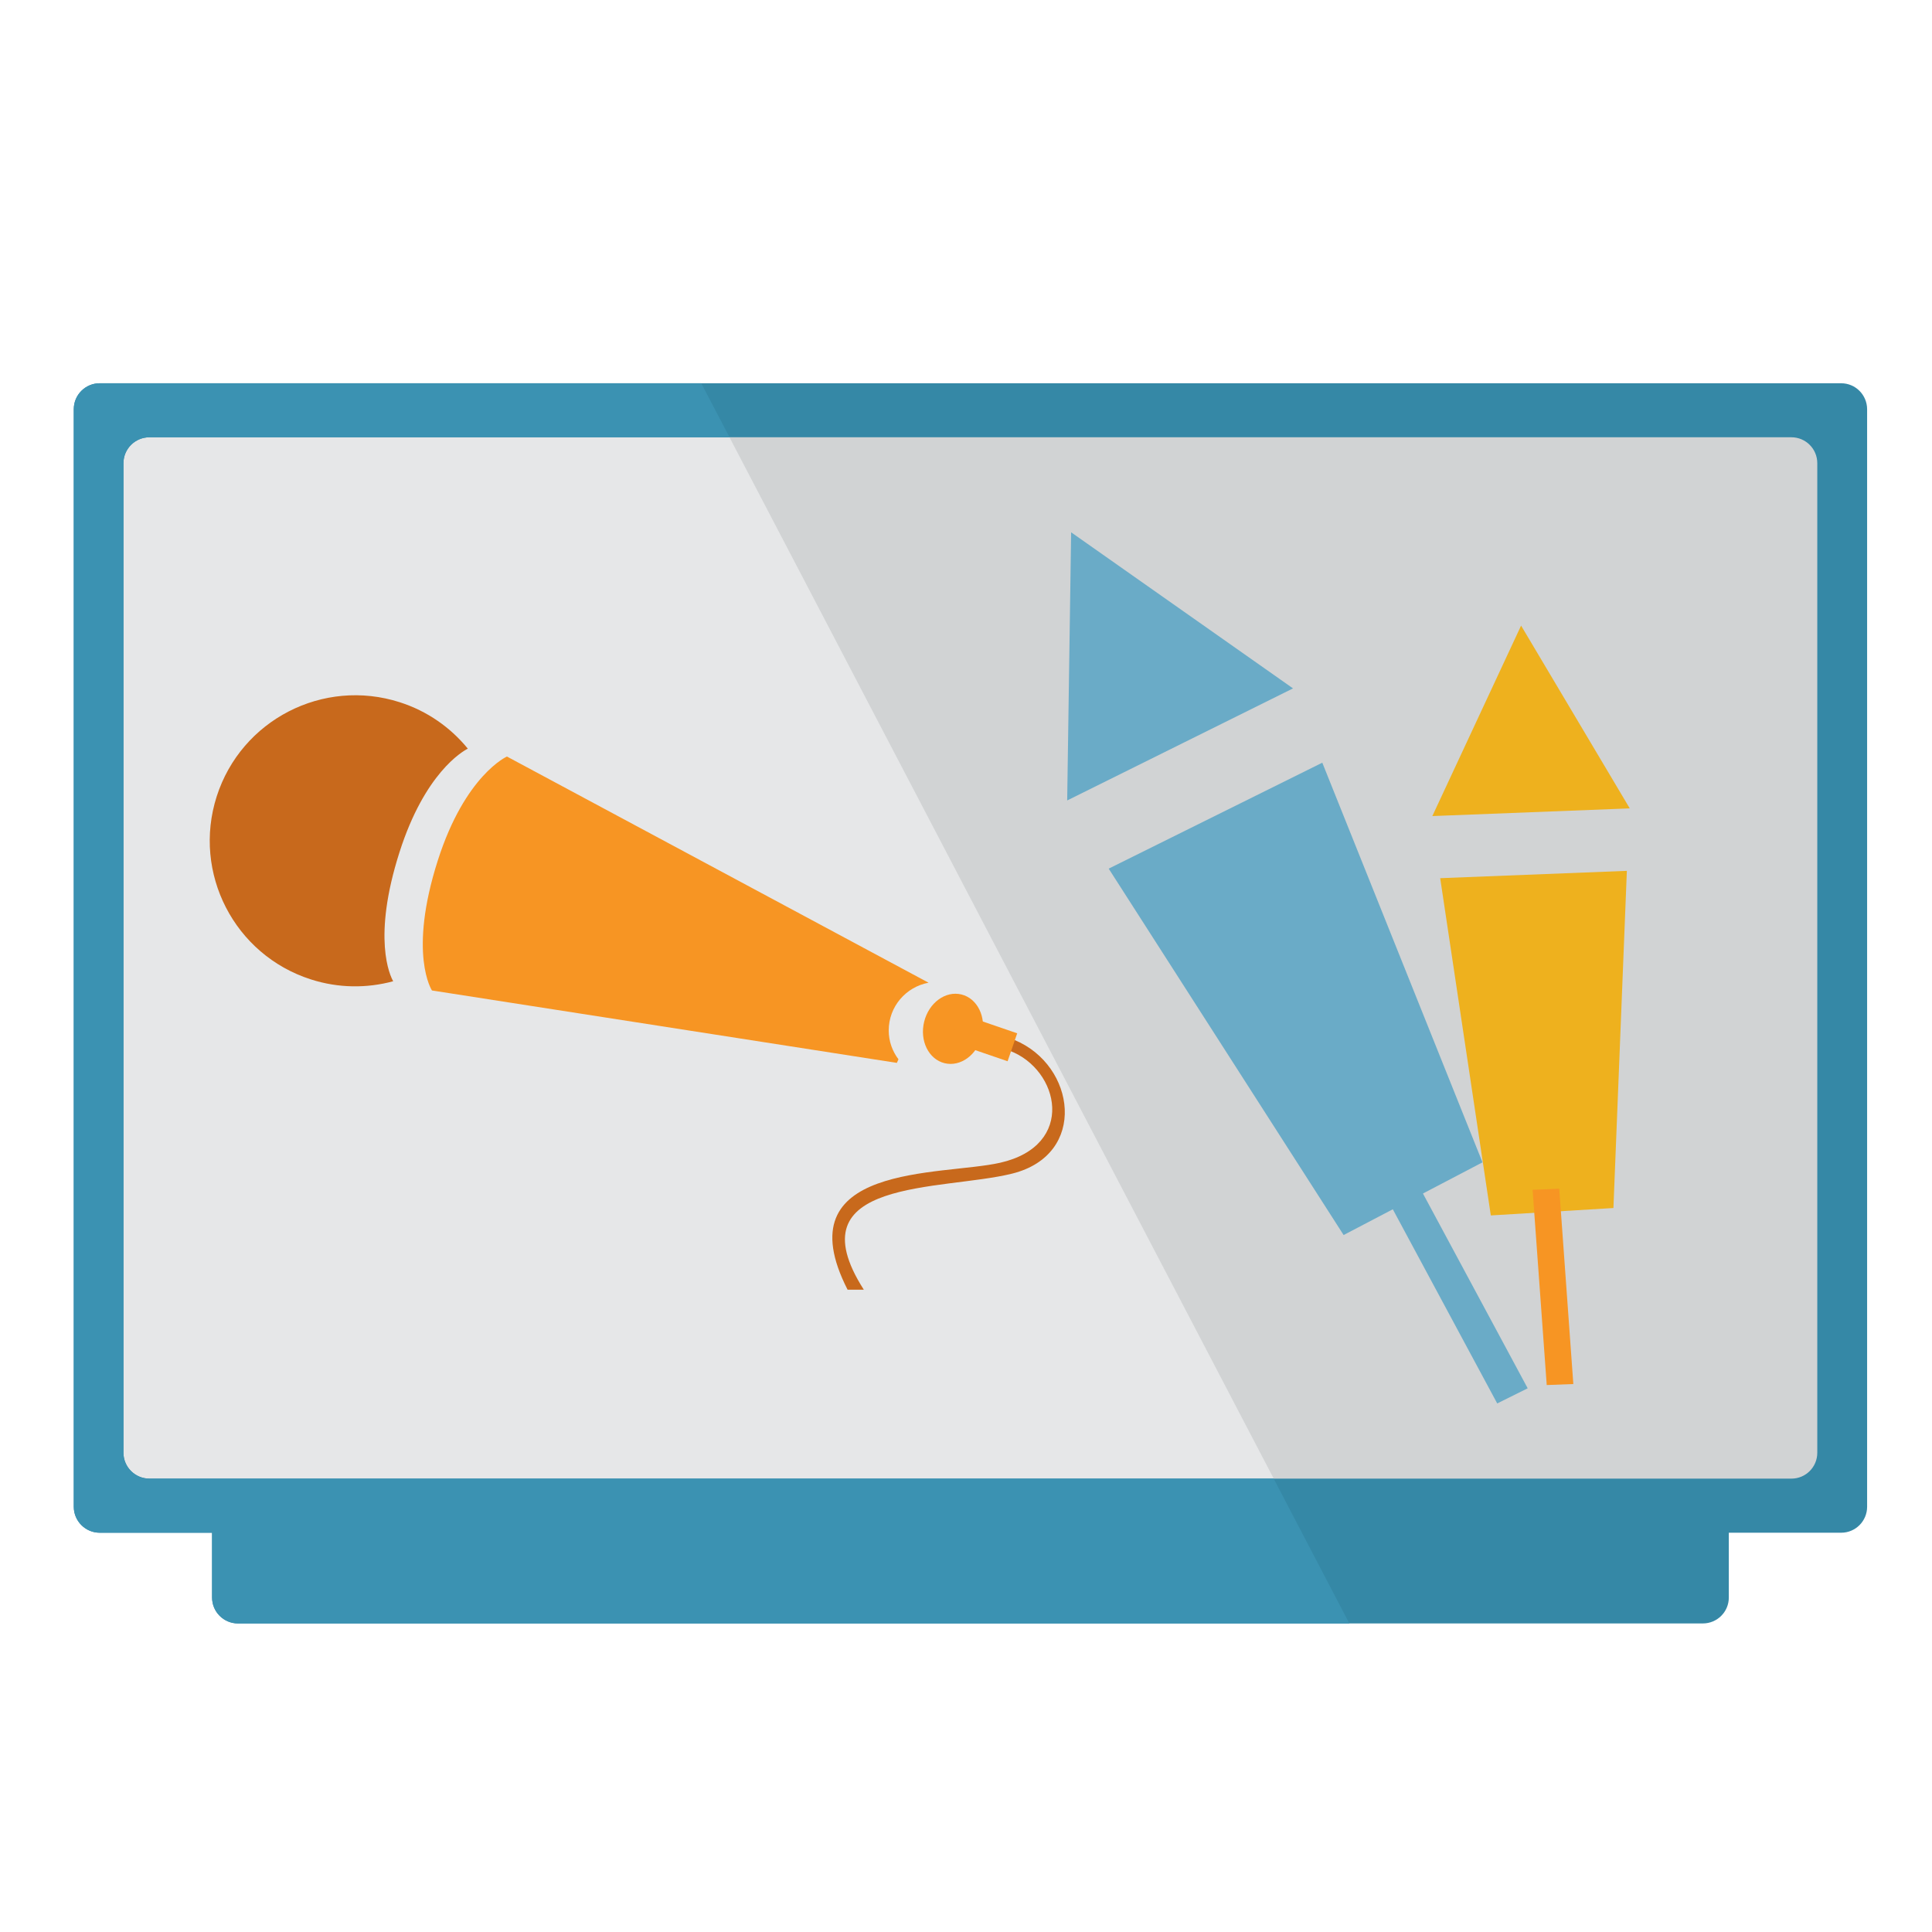
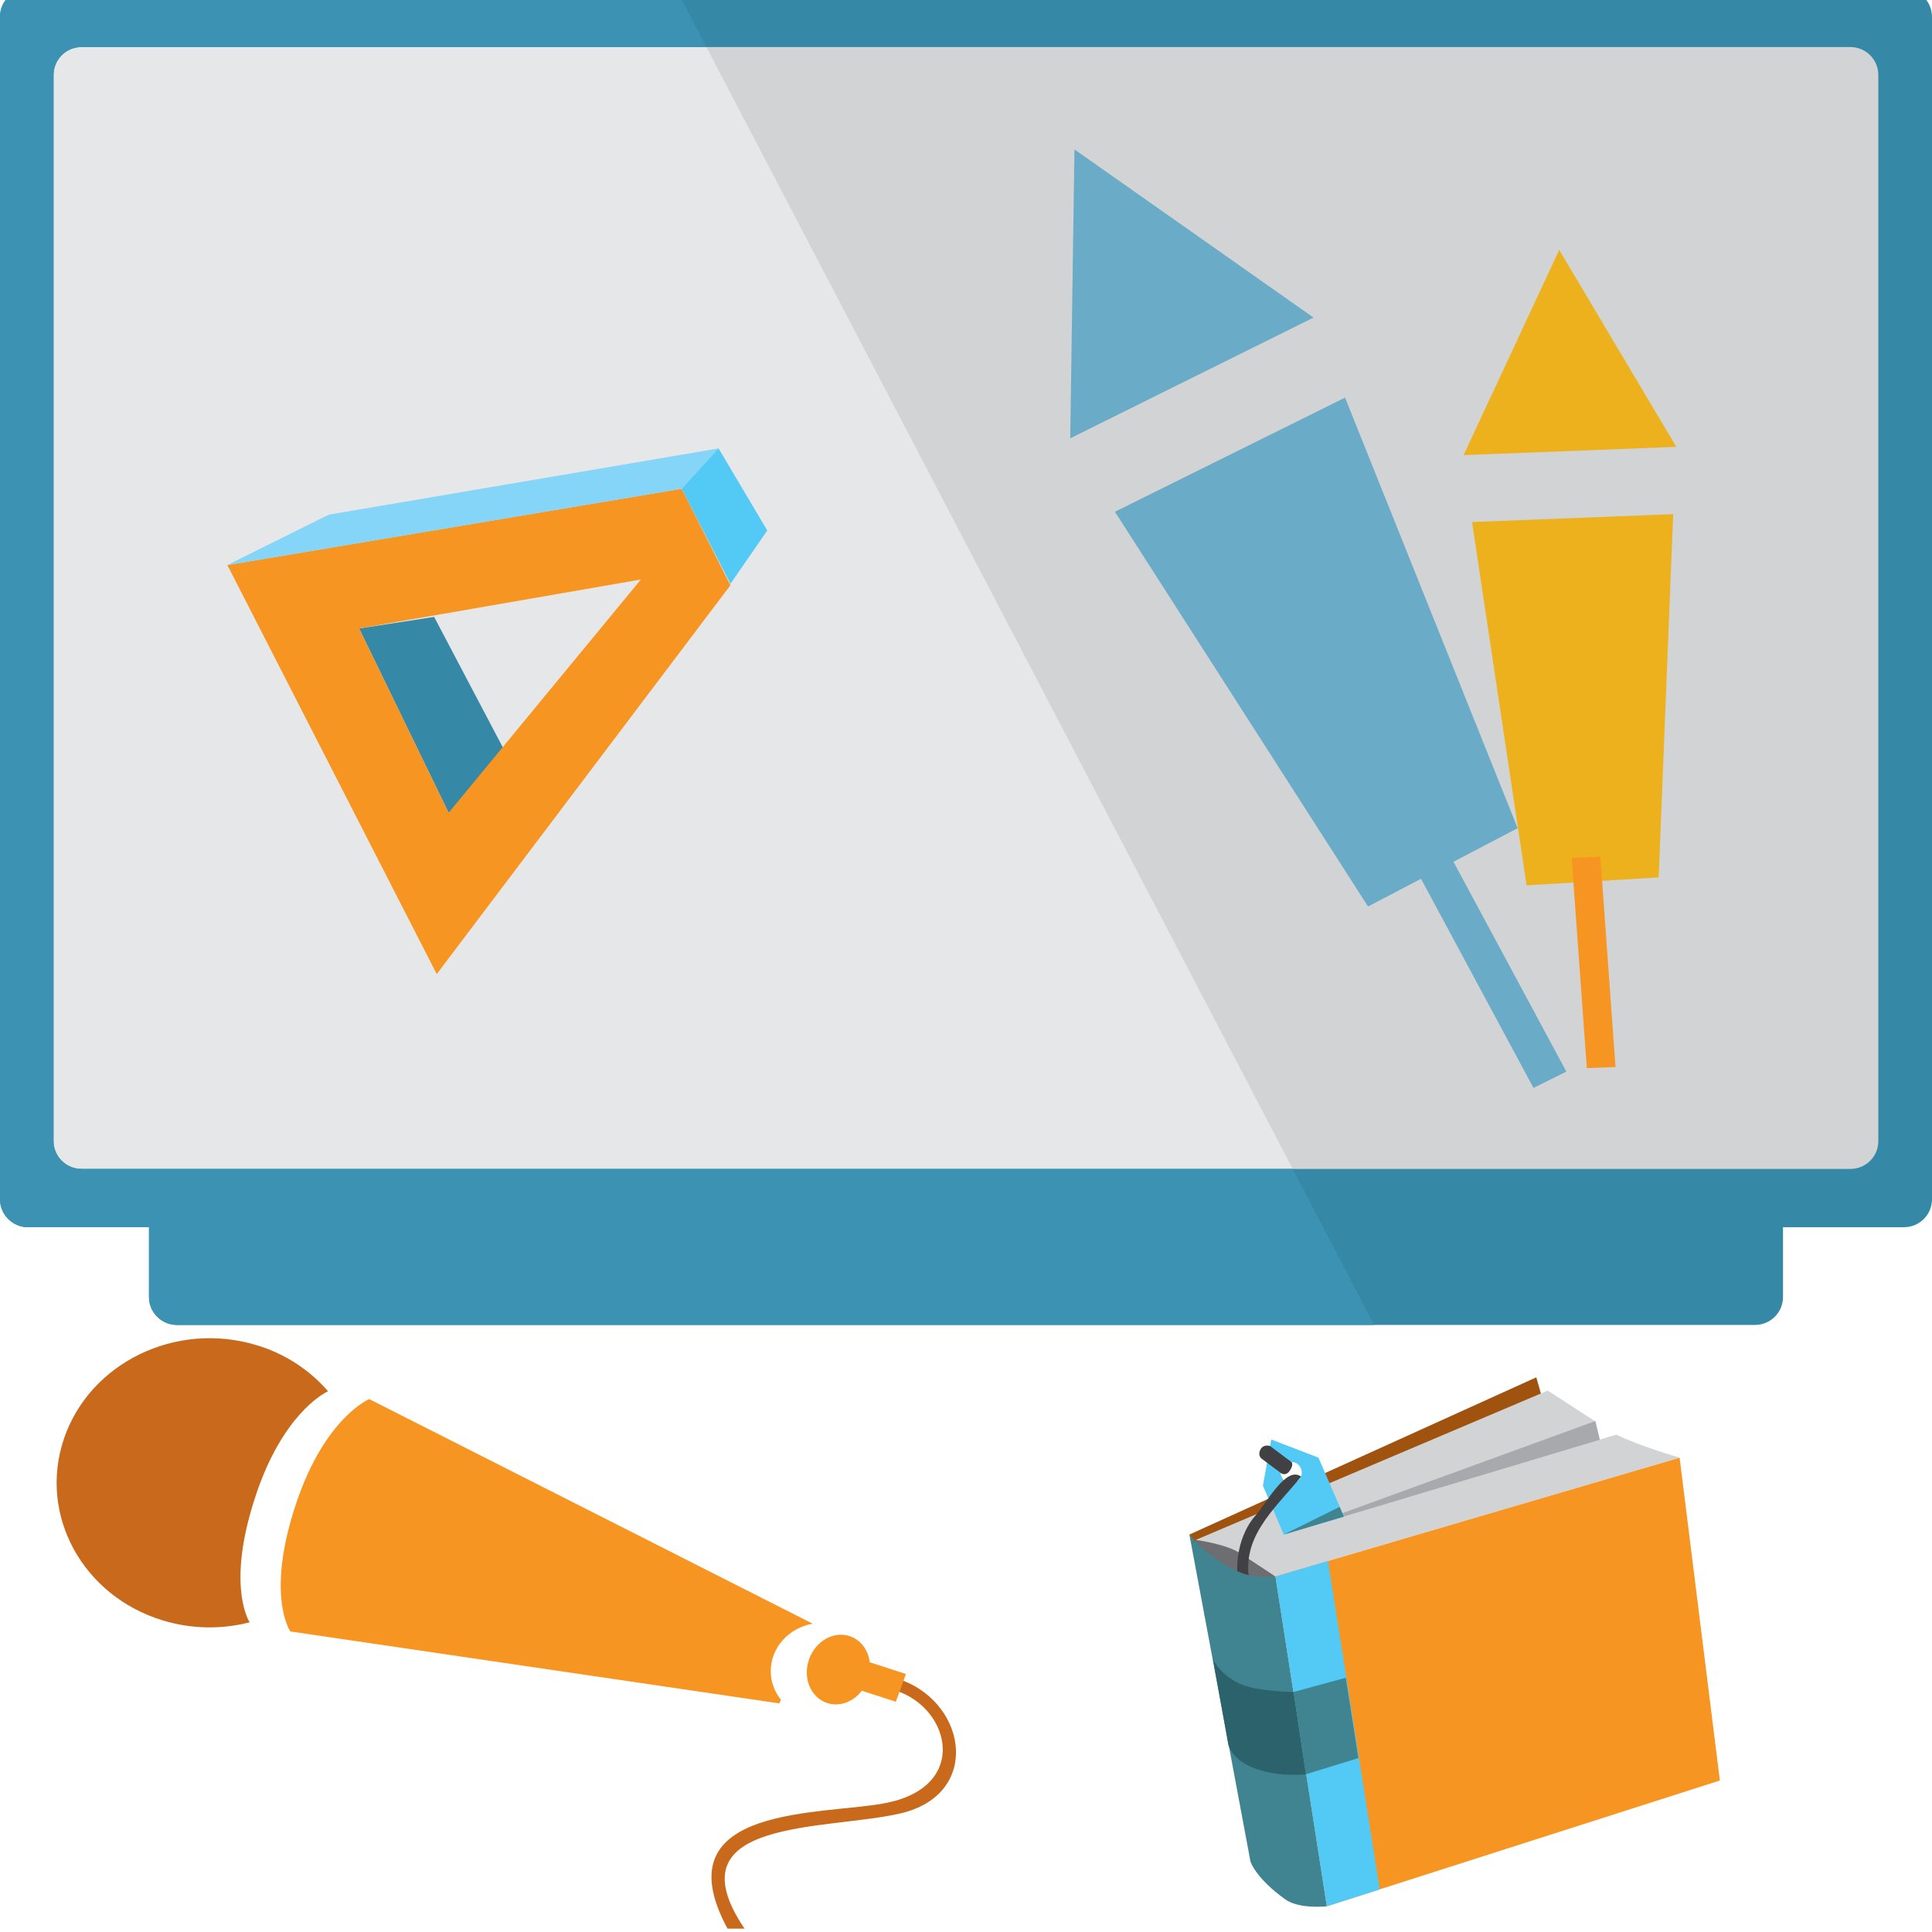
- <svg xmlns="http://www.w3.org/2000/svg" version="1.1" x="0px" y="0px" width="48px" height="48px" viewBox="-1.833 -9.522 48 48">
-   <defs>
- </defs>
-   <rect x="0.659" y="0.719" fill="#D1D3D4" width="43.293" height="26.509" />
-   <polygon fill="#E6E7E8" points="15.965,0.719 0.659,0.719 0.659,27.228 29.82,27.228 " />
-   <path fill="#3588A6" d="M43.91,0H0.644C0.289,0,0,0.288,0,0.644v27.269c0,0.355,0.289,0.645,0.644,0.645h2.792v1.61  c0,0.356,0.289,0.644,0.644,0.644h36.393c0.357,0,0.646-0.287,0.646-0.644v-1.61h2.792c0.356,0,0.644-0.289,0.644-0.645V0.644  C44.553,0.288,44.266,0,43.91,0z M43.317,26.571c0,0.355-0.286,0.643-0.643,0.643H1.879c-0.355,0-0.645-0.287-0.645-0.643V1.986  c0-0.355,0.289-0.644,0.645-0.644h40.795c0.356,0,0.643,0.289,0.643,0.644V26.571z" />
-   <path fill="#3B92B2" d="M0,0.644v27.269c0,0.355,0.289,0.645,0.644,0.645h2.792v1.61c0,0.356,0.289,0.644,0.644,0.644h27.611  l-1.88-3.598H1.879c-0.355,0-0.645-0.287-0.645-0.643V1.986c0-0.355,0.289-0.644,0.645-0.644h14.413L15.589,0H0.644  C0.289,0,0,0.288,0,0.644z" />
-   <path fill="#C8691C" d="M23.251,16.583c1.241,0.469,1.658,2.354-0.235,2.783c-1.451,0.331-5.401,0-3.791,3.154h0.403  c-1.778-2.784,1.946-2.449,3.69-2.885c1.882-0.472,1.573-2.694,0.053-3.319L23.251,16.583z" />
-   <path fill="#C8691C" d="M8.095,11.643C8.72,9.69,9.649,9.15,9.79,9.078C9.363,8.556,8.789,8.146,8.099,7.925  c-1.902-0.61-3.938,0.438-4.548,2.339c-0.609,1.902,0.438,3.938,2.34,4.547c0.688,0.221,1.395,0.222,2.045,0.046  C7.859,14.723,7.407,13.788,8.095,11.643z" />
-   <path fill="#F79523" d="M20.247,16.08c0-0.593,0.427-1.083,0.99-1.187L10.762,9.274c0,0-1.037,0.458-1.716,2.576  c-0.747,2.331-0.147,3.236-0.147,3.236l11.55,1.799l0.04-0.089C20.338,16.596,20.247,16.349,20.247,16.08z" />
-   <ellipse transform="matrix(0.9712 0.2383 -0.2383 0.9712 4.45 -4.7428)" fill="#F79523" cx="21.845" cy="16.038" rx="0.738" ry="0.879" />
-   <rect x="22.243" y="15.506" transform="matrix(0.3246 -0.9459 0.9459 0.3246 -0.1036 32.3647)" fill="#F79523" width="0.734" height="1.498" />
-   <polygon fill="#6AABC7" points="24.779,3.703 24.681,10.365 30.292,7.581 " />
-   <polygon fill="#6AABC7" points="25.712,12.059 31.019,9.427 34.999,19.356 31.549,21.162 " />
-   <polygon fill="#6AABC7" points="36.122,24.97 35.365,25.346 32.424,19.877 33.181,19.501 " />
-   <polygon fill="#EEB11E" points="35.958,6.021 33.753,10.753 38.658,10.562 " />
-   <polygon fill="#EEB11E" points="33.948,12.296 38.586,12.114 38.252,20.491 35.206,20.675 " />
-   <polygon fill="#F79523" points="37.256,24.864 36.595,24.889 36.244,20.038 36.906,20.011 " />
+ <svg xmlns="http://www.w3.org/2000/svg" width="44.555" height="44.555" viewBox="-1.833 -9.522 44.555 44.555">
+   <path d="M-1.174-9.06h43.293v26.509H-1.174z" fill="#d1d3d4" />
+   <path d="M-1.174-9.06v26.509h29.161L14.132-9.06z" fill="#e6e7e8" />
+   <path d="M42.077-9.779H-1.189c-.355 0-.644.288-.644.644v27.269c0 .355.289.645.644.645h2.792v1.61c0 .356.289.644.644.644H38.64c.357 0 .646-.287.646-.644v-1.61h2.792c.356 0 .644-.289.644-.645V-9.135c-.002-.356-.289-.644-.645-.644zm-.593 26.571a.64.64 0 0 1-.643.643H.046c-.355 0-.645-.287-.645-.643V-7.793c0-.355.289-.644.645-.644h40.795c.356 0 .643.289.643.644z" fill="#3588a6" />
+   <path d="M-1.833-9.135v27.269c0 .355.289.645.644.645h2.792v1.61c0 .356.289.644.644.644h27.611l-1.88-3.598H.046c-.355 0-.645-.287-.645-.643V-7.793c0-.355.289-.644.645-.644h14.413l-.703-1.342H-1.189c-.355 0-.644.288-.644.644z" fill="#3b92b2" />
+   <path d="M18.875 29.482c1.212.432 1.619 2.171-.229 2.566-1.417.305-5.273 0-3.701 2.908h.393c-1.736-2.567 1.9-2.258 3.603-2.66 1.837-.435 1.536-2.484.052-3.06zM4.078 24.927c.61-1.801 1.517-2.299 1.655-2.365a3.52 3.52 0 0 0-1.651-1.063c-1.857-.562-3.845.404-4.44 2.157s.428 3.631 2.285 4.193a3.7 3.7 0 0 0 1.997.042c-.075-.124-.516-.986.155-2.964z" fill="#c8691c" />
+   <g fill="#f79523">
+     <path d="M15.942 29.018c0-.547.417-.999.967-1.095L6.682 22.743s-1.012.422-1.675 2.375c-.729 2.149-.144 2.984-.144 2.984l11.276 1.659.039-.082c-.147-.184-.236-.412-.236-.66z" />
+     <ellipse transform="matrix(.974183 .225759 -.251445 .967872 0 0)" cx="24.235" cy="24.29" rx=".718" ry=".813" />
+     <path d="M17.443 29.275l.233-.64 1.383.448-.233.64z" />
+   </g>
+   <g fill="#6aabc7">
+     <path d="M28.459-2.198l-5.513-3.878-.098 6.662zm.727 1.846l3.98 9.929-3.45 1.806-5.837-9.103z" />
+     <path d="M33.532 15.567l-2.941-5.469.757-.376 2.941 5.469z" />
+   </g>
+   <path d="M36.825.783l-2.7-4.541L31.92.974zm-.072 1.552l-.334 8.377-3.046.184-1.258-8.379z" fill="#eeb11e" />
+   <path d="M34.762 15.11l-.351-4.851.662-.027.35 4.853z" fill="#f79523" />
+   <path d="M6.448 4.971l1.731-.266L9.91 7.993 8.513 9.222z" fill="#3588a6" />
+   <path d="M13.888 1.749L3.41 3.509l4.829 9.433 6.773-8.968zM8.513 9.222L6.448 4.971l6.499-1.129z" fill="#f79523" />
+   <path d="M13.888 1.749L3.41 3.509l2.339-1.162 8.99-1.528z" fill="#84d5f7" />
+   <path d="M13.888 1.749l.85-.93 1.124 1.893-.85 1.229z" fill="#52caf5" />
+   <path d="M25.596 25.867l.448.806 7.785-3.61-.232-.822z" fill="#a0530f" />
+   <path d="M25.743 25.989s.673.092 1.165.329c.272.131.672.516.672.516l.096 1.16-1.728-.258z" fill="#6d6e71" />
+   <path d="M25.742 25.991s.673.089 1.006.295l.832.548 9.321-2.74s-.896-.258-1.452-.528c-.006-.01-.392.114-.392.114l-.1-.422-1.097-.711z" fill="#d1d3d4" />
+   <path d="M27.58 26.834l1.185 7.606 9.065-2.901-.928-7.444z" fill="#f79523" />
+   <path d="M35.062 23.68l-7.29 2.187 7.186-2.617z" fill="#a7a9ac" />
+   <path d="M28.573 24.094l-1.089-.419-.192 1.064.48 1.128 1.39-.413zm-.628.589a.25.25 0 0 1-.099-.021c-.085-.038-.145-.124-.145-.224 0-.136.109-.246.244-.246s.243.11.243.246-.109.245-.243.245z" fill="#52caf5" />
+   <path d="M26.78 27.156c-.188-.556-.037-1.313.352-1.741.232-.255.696-1.147 1.041-.883-.638.779-1.437 1.426-1.168 2.527" fill="#414042" />
+   <path d="M25.596 25.867s.509.646 1.249.902c.337.117.736.065.736.065l1.185 7.606s-.634.073-.961-.161c-.687-.494-.8-.87-.8-.87z" fill="#3f8490" />
+   <path d="M27.459 23.827l.486.365s.074.047-.036.206c-.091.131-.197.055-.197.055l-.457-.341s-.087-.072-.024-.199c.072-.144.229-.087.229-.087z" fill="#414042" />
+   <path d="M27.58 26.834l1.185 7.606 1.221-.388-1.193-7.576z" fill="#52caf5" />
+   <path d="M26.141 28.748s.19.409.719.6c.378.136 1.14.151 1.14.151l.284 1.897s-.665.082-1.248-.163c-.47-.198-.542-.519-.542-.519z" fill="#2b626b" />
+   <path d="M29.203 29.17l.291 1.852-1.211.373-.284-1.897zm-1.431-3.303l1.289-.638.096.224z" fill="#3f8490" />
</svg>
